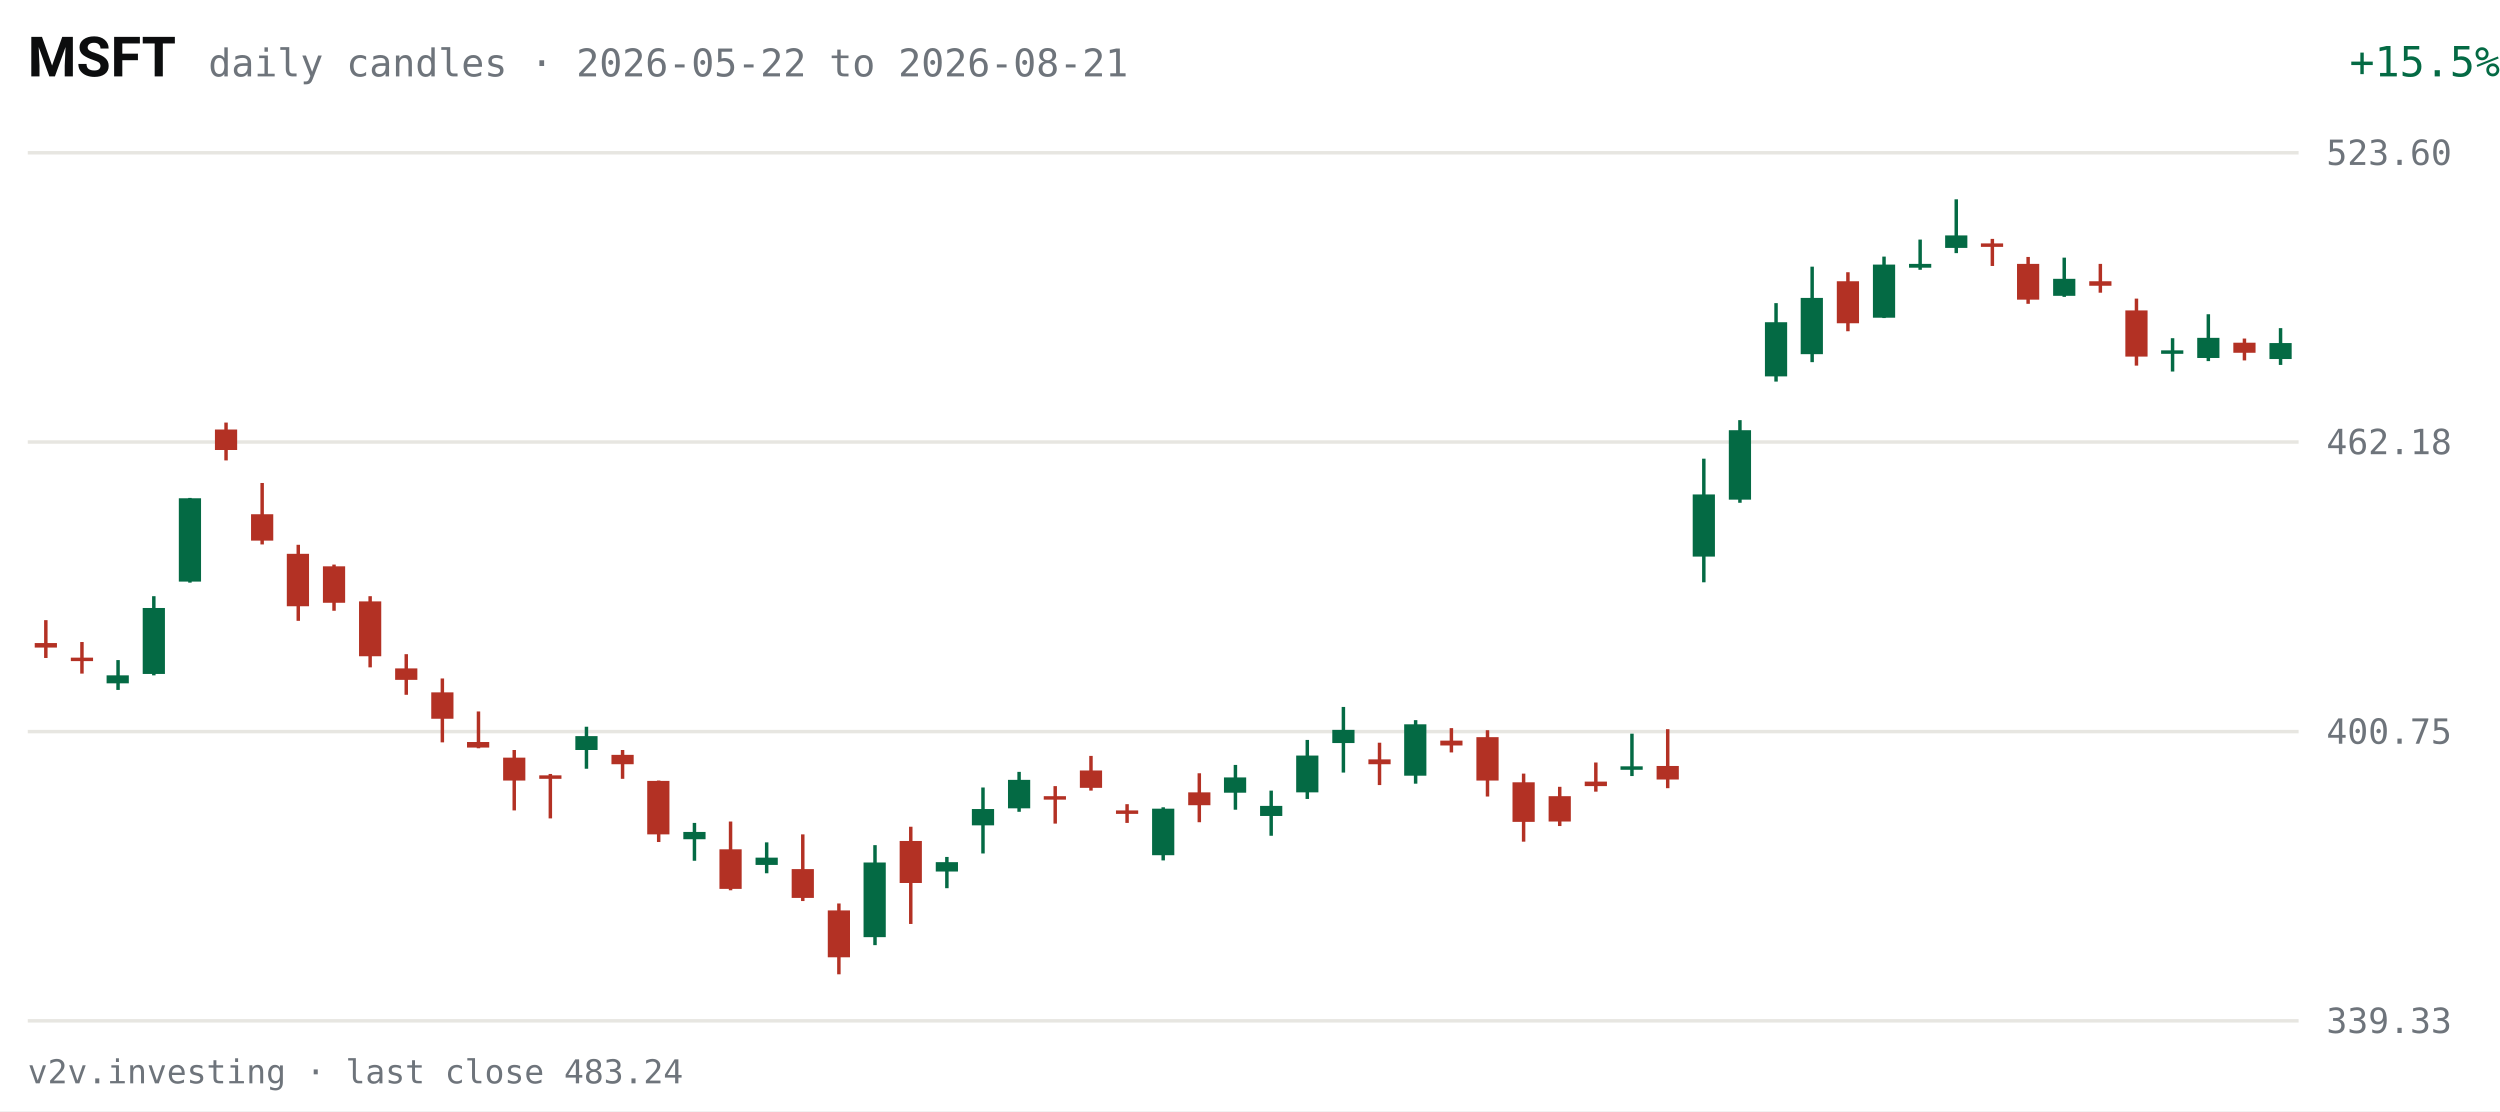
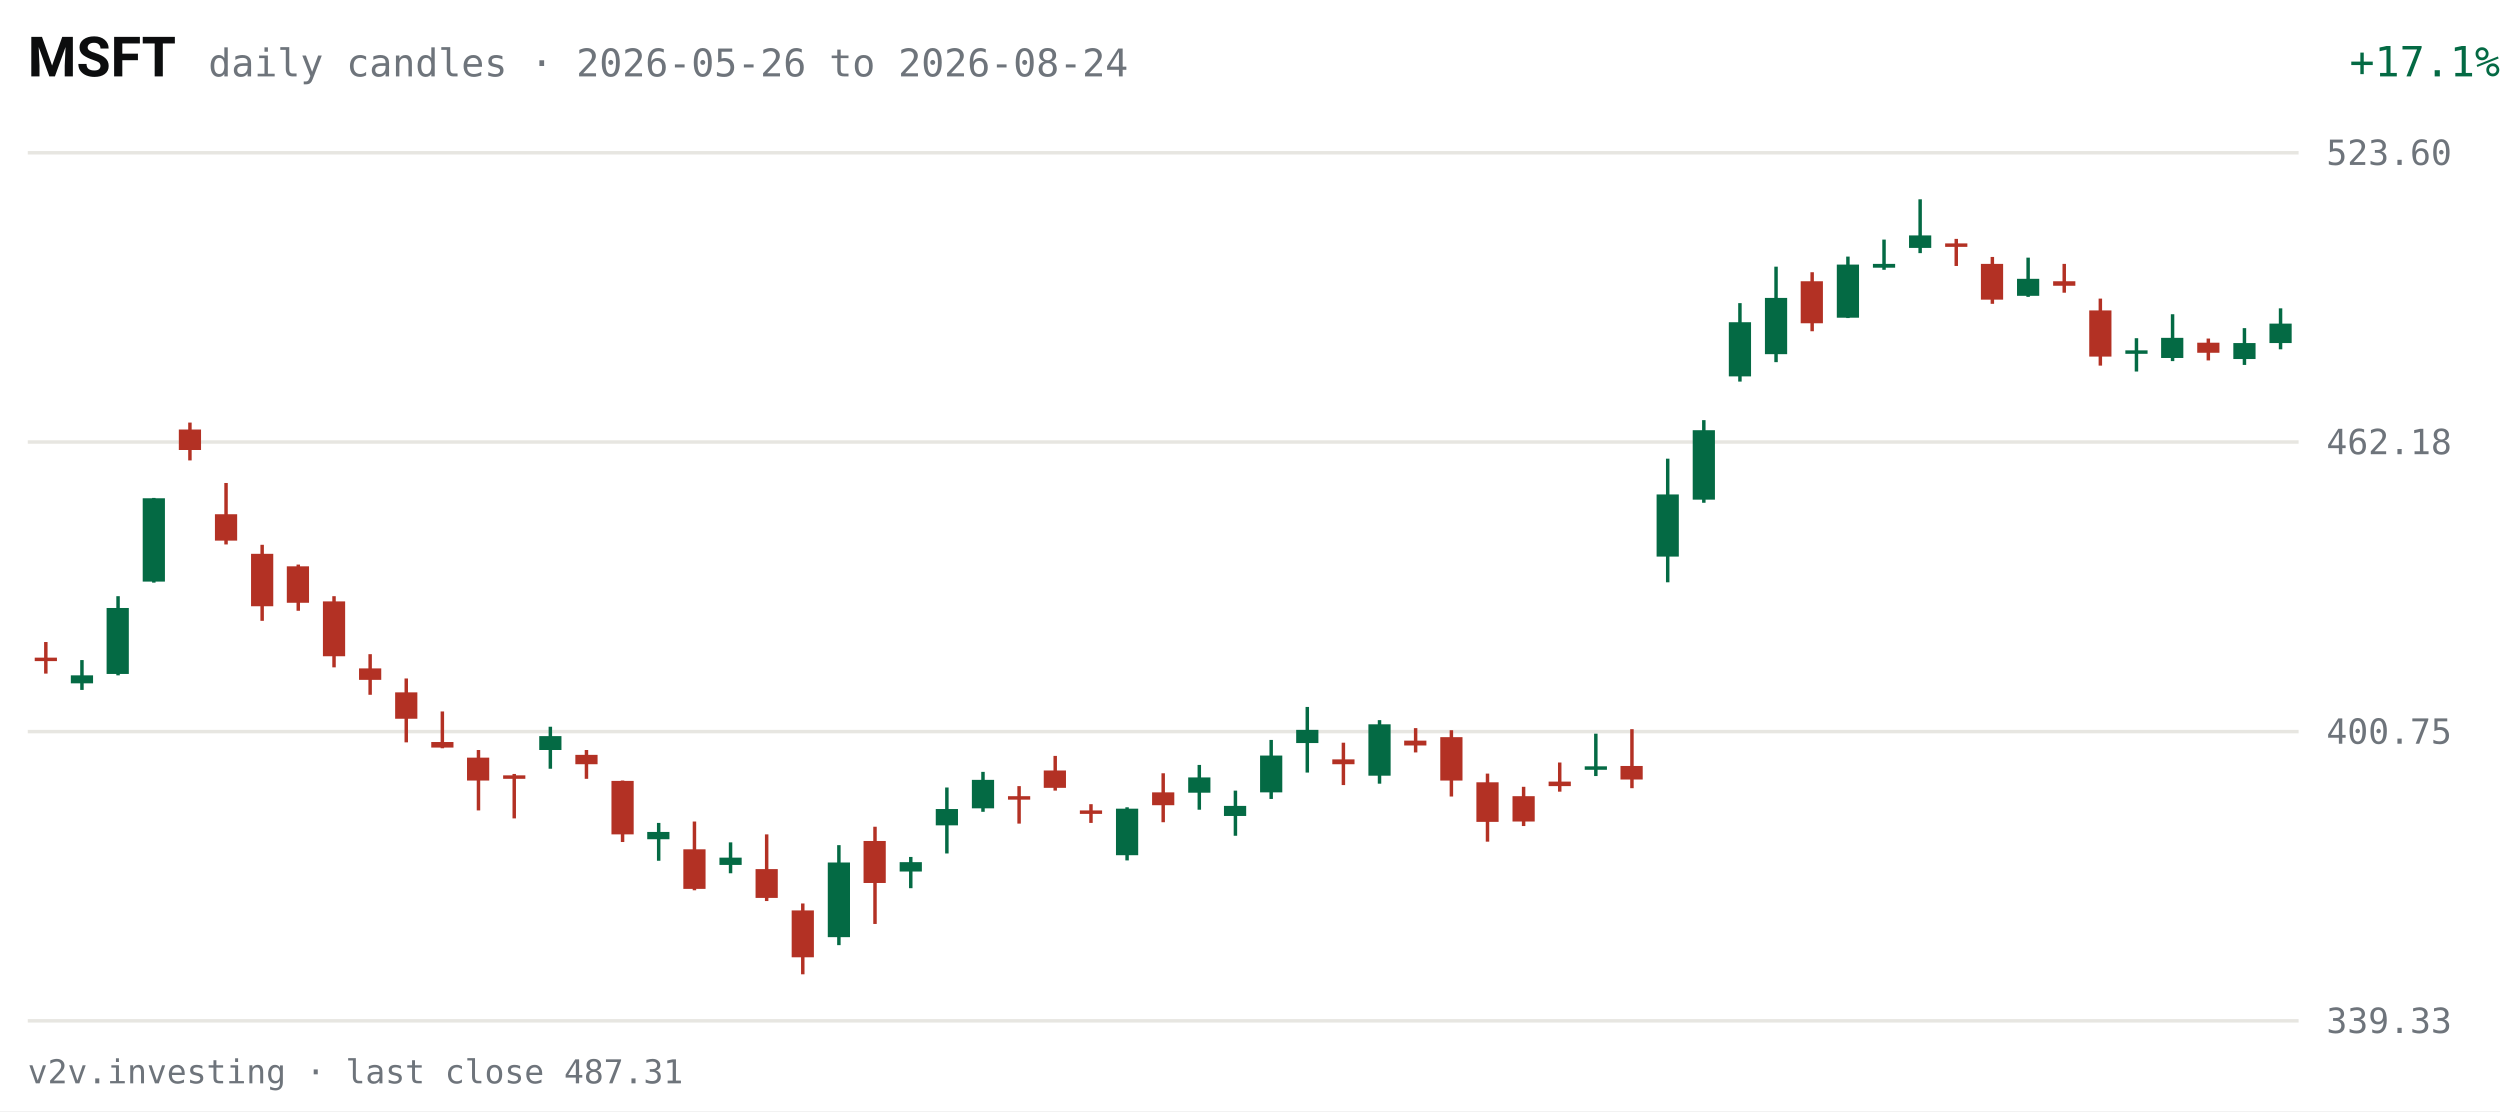
<svg xmlns="http://www.w3.org/2000/svg" viewBox="0 0 720 320" width="720" height="320" role="img" aria-label="MSFT daily candles, last 63 sessions">
  <rect width="720" height="320" fill="#FFFFFF" />
  <text x="8" y="22" fill="#0C0D0E" font-size="16" font-weight="600" font-family="system-ui,-apple-system,Segoe UI,Roboto,sans-serif">MSFT</text>
-   <text x="60" y="22" fill="#6E747B" font-size="11" font-family="ui-monospace,SFMono-Regular,Menlo,Consolas,monospace">daily candles · 2026-05-22 to 2026-08-21</text>
-   <text x="670" y="22" fill="#046A44" font-size="12" text-anchor="end" font-family="ui-monospace,SFMono-Regular,Menlo,Consolas,monospace" transform="translate(50,0)">+15.5%</text>
+   <text x="60" y="22" fill="#6E747B" font-size="11" font-family="ui-monospace,SFMono-Regular,Menlo,Consolas,monospace">daily candles · 2026-05-26 to 2026-08-24</text>
+   <text x="670" y="22" fill="#046A44" font-size="12" text-anchor="end" font-family="ui-monospace,SFMono-Regular,Menlo,Consolas,monospace" transform="translate(50,0)">+17.1%</text>
  <g font-family="ui-monospace,SFMono-Regular,Menlo,Consolas,monospace">
    <line x1="8" y1="294.0" x2="662" y2="294.0" stroke="#E7E6E1" stroke-width="1" />
    <text x="670" y="297.5" fill="#6E747B" font-size="10">339.33</text>
    <line x1="8" y1="210.7" x2="662" y2="210.7" stroke="#E7E6E1" stroke-width="1" />
    <text x="670" y="214.2" fill="#6E747B" font-size="10">400.75</text>
    <line x1="8" y1="127.3" x2="662" y2="127.3" stroke="#E7E6E1" stroke-width="1" />
    <text x="670" y="130.8" fill="#6E747B" font-size="10">462.18</text>
    <line x1="8" y1="44.0" x2="662" y2="44.0" stroke="#E7E6E1" stroke-width="1" />
    <text x="670" y="47.5" fill="#6E747B" font-size="10">523.60</text>
-     <line x1="13.2" y1="178.6" x2="13.2" y2="189.5" stroke="#B33124" stroke-width="1" />
-     <rect x="10.0" y="185.2" width="6.4" height="1.3" fill="#B33124" />
-     <line x1="23.6" y1="184.9" x2="23.6" y2="194.0" stroke="#B33124" stroke-width="1" />
-     <rect x="20.4" y="189.4" width="6.4" height="1.0" fill="#B33124" />
-     <line x1="34.0" y1="190.1" x2="34.0" y2="198.7" stroke="#046A44" stroke-width="1" />
-     <rect x="30.7" y="194.5" width="6.4" height="2.3" fill="#046A44" />
-     <line x1="44.3" y1="171.7" x2="44.3" y2="194.5" stroke="#046A44" stroke-width="1" />
-     <rect x="41.1" y="175.1" width="6.4" height="19.0" fill="#046A44" />
-     <line x1="54.7" y1="143.4" x2="54.7" y2="167.8" stroke="#046A44" stroke-width="1" />
-     <rect x="51.5" y="143.5" width="6.4" height="24.0" fill="#046A44" />
-     <line x1="65.1" y1="121.7" x2="65.1" y2="132.6" stroke="#B33124" stroke-width="1" />
-     <rect x="61.9" y="123.7" width="6.4" height="5.9" fill="#B33124" />
-     <line x1="75.5" y1="139.1" x2="75.5" y2="156.8" stroke="#B33124" stroke-width="1" />
-     <rect x="72.3" y="148.1" width="6.4" height="7.6" fill="#B33124" />
-     <line x1="85.9" y1="156.9" x2="85.9" y2="178.8" stroke="#B33124" stroke-width="1" />
-     <rect x="82.6" y="159.5" width="6.4" height="15.1" fill="#B33124" />
-     <line x1="96.2" y1="162.6" x2="96.2" y2="175.9" stroke="#B33124" stroke-width="1" />
-     <rect x="93.0" y="163.1" width="6.4" height="10.5" fill="#B33124" />
-     <line x1="106.6" y1="171.7" x2="106.6" y2="192.2" stroke="#B33124" stroke-width="1" />
-     <rect x="103.4" y="173.2" width="6.4" height="15.8" fill="#B33124" />
-     <line x1="117.0" y1="188.4" x2="117.0" y2="200.1" stroke="#B33124" stroke-width="1" />
-     <rect x="113.8" y="192.5" width="6.4" height="3.3" fill="#B33124" />
-     <line x1="127.4" y1="195.4" x2="127.4" y2="213.8" stroke="#B33124" stroke-width="1" />
-     <rect x="124.2" y="199.4" width="6.4" height="7.6" fill="#B33124" />
-     <line x1="137.8" y1="204.9" x2="137.8" y2="215.5" stroke="#B33124" stroke-width="1" />
-     <rect x="134.5" y="213.7" width="6.4" height="1.6" fill="#B33124" />
-     <line x1="148.1" y1="216.0" x2="148.1" y2="233.4" stroke="#B33124" stroke-width="1" />
-     <rect x="144.9" y="218.2" width="6.4" height="6.6" fill="#B33124" />
-     <line x1="158.5" y1="222.9" x2="158.5" y2="235.7" stroke="#B33124" stroke-width="1" />
-     <rect x="155.3" y="223.3" width="6.4" height="1.0" fill="#B33124" />
-     <line x1="168.9" y1="209.3" x2="168.9" y2="221.4" stroke="#046A44" stroke-width="1" />
-     <rect x="165.7" y="212.0" width="6.4" height="4.0" fill="#046A44" />
-     <line x1="179.3" y1="216.0" x2="179.3" y2="224.3" stroke="#B33124" stroke-width="1" />
-     <rect x="176.1" y="217.4" width="6.4" height="2.7" fill="#B33124" />
-     <line x1="189.7" y1="224.8" x2="189.7" y2="242.5" stroke="#B33124" stroke-width="1" />
-     <rect x="186.4" y="224.9" width="6.4" height="15.4" fill="#B33124" />
-     <line x1="200.0" y1="237.0" x2="200.0" y2="247.9" stroke="#046A44" stroke-width="1" />
-     <rect x="196.8" y="239.6" width="6.4" height="2.1" fill="#046A44" />
-     <line x1="210.4" y1="236.6" x2="210.4" y2="256.4" stroke="#B33124" stroke-width="1" />
-     <rect x="207.2" y="244.6" width="6.4" height="11.4" fill="#B33124" />
-     <line x1="220.8" y1="242.6" x2="220.8" y2="251.5" stroke="#046A44" stroke-width="1" />
-     <rect x="217.6" y="247.0" width="6.4" height="2.1" fill="#046A44" />
-     <line x1="231.2" y1="240.3" x2="231.2" y2="259.5" stroke="#B33124" stroke-width="1" />
-     <rect x="228.0" y="250.3" width="6.4" height="8.3" fill="#B33124" />
-     <line x1="241.6" y1="260.2" x2="241.6" y2="280.6" stroke="#B33124" stroke-width="1" />
-     <rect x="238.4" y="262.2" width="6.4" height="13.5" fill="#B33124" />
-     <line x1="252.0" y1="243.4" x2="252.0" y2="272.2" stroke="#046A44" stroke-width="1" />
-     <rect x="248.7" y="248.4" width="6.4" height="21.5" fill="#046A44" />
-     <line x1="262.3" y1="238.1" x2="262.3" y2="266.1" stroke="#B33124" stroke-width="1" />
-     <rect x="259.1" y="242.2" width="6.4" height="12.1" fill="#B33124" />
-     <line x1="272.7" y1="246.8" x2="272.7" y2="255.8" stroke="#046A44" stroke-width="1" />
-     <rect x="269.5" y="248.3" width="6.4" height="2.7" fill="#046A44" />
-     <line x1="283.1" y1="226.8" x2="283.1" y2="245.8" stroke="#046A44" stroke-width="1" />
-     <rect x="279.9" y="233.0" width="6.4" height="4.7" fill="#046A44" />
-     <line x1="293.5" y1="222.3" x2="293.5" y2="233.8" stroke="#046A44" stroke-width="1" />
-     <rect x="290.3" y="224.6" width="6.4" height="8.2" fill="#046A44" />
-     <line x1="303.9" y1="226.4" x2="303.9" y2="237.2" stroke="#B33124" stroke-width="1" />
-     <rect x="300.6" y="229.3" width="6.4" height="1.0" fill="#B33124" />
-     <line x1="314.2" y1="217.7" x2="314.2" y2="227.7" stroke="#B33124" stroke-width="1" />
-     <rect x="311.0" y="221.9" width="6.4" height="5.0" fill="#B33124" />
-     <line x1="324.6" y1="231.6" x2="324.6" y2="237.0" stroke="#B33124" stroke-width="1" />
-     <rect x="321.4" y="233.4" width="6.4" height="1.0" fill="#B33124" />
-     <line x1="335.0" y1="232.5" x2="335.0" y2="247.8" stroke="#046A44" stroke-width="1" />
-     <rect x="331.8" y="232.9" width="6.4" height="13.4" fill="#046A44" />
-     <line x1="345.4" y1="222.7" x2="345.4" y2="236.8" stroke="#B33124" stroke-width="1" />
-     <rect x="342.2" y="228.2" width="6.4" height="3.7" fill="#B33124" />
-     <line x1="355.8" y1="220.3" x2="355.8" y2="233.2" stroke="#046A44" stroke-width="1" />
-     <rect x="352.5" y="223.9" width="6.4" height="4.4" fill="#046A44" />
-     <line x1="366.1" y1="227.7" x2="366.1" y2="240.7" stroke="#046A44" stroke-width="1" />
-     <rect x="362.9" y="232.1" width="6.4" height="2.9" fill="#046A44" />
-     <line x1="376.5" y1="213.1" x2="376.5" y2="230.1" stroke="#046A44" stroke-width="1" />
-     <rect x="373.3" y="217.6" width="6.4" height="10.6" fill="#046A44" />
-     <line x1="386.9" y1="203.6" x2="386.9" y2="222.5" stroke="#046A44" stroke-width="1" />
-     <rect x="383.7" y="210.2" width="6.4" height="3.8" fill="#046A44" />
-     <line x1="397.3" y1="213.9" x2="397.3" y2="226.1" stroke="#B33124" stroke-width="1" />
-     <rect x="394.1" y="218.7" width="6.4" height="1.4" fill="#B33124" />
-     <line x1="407.7" y1="207.4" x2="407.7" y2="225.7" stroke="#046A44" stroke-width="1" />
-     <rect x="404.4" y="208.6" width="6.4" height="14.8" fill="#046A44" />
-     <line x1="418.0" y1="209.7" x2="418.0" y2="216.7" stroke="#B33124" stroke-width="1" />
-     <rect x="414.8" y="213.3" width="6.4" height="1.4" fill="#B33124" />
-     <line x1="428.4" y1="210.3" x2="428.4" y2="229.4" stroke="#B33124" stroke-width="1" />
-     <rect x="425.2" y="212.3" width="6.4" height="12.5" fill="#B33124" />
-     <line x1="438.8" y1="222.8" x2="438.8" y2="242.4" stroke="#B33124" stroke-width="1" />
-     <rect x="435.6" y="225.3" width="6.4" height="11.4" fill="#B33124" />
-     <line x1="449.2" y1="226.6" x2="449.2" y2="237.9" stroke="#B33124" stroke-width="1" />
-     <rect x="446.0" y="229.3" width="6.4" height="7.3" fill="#B33124" />
-     <line x1="459.6" y1="219.6" x2="459.6" y2="228.0" stroke="#B33124" stroke-width="1" />
-     <rect x="456.4" y="225.1" width="6.4" height="1.3" fill="#B33124" />
-     <line x1="470.0" y1="211.3" x2="470.0" y2="223.5" stroke="#046A44" stroke-width="1" />
-     <rect x="466.7" y="220.7" width="6.4" height="1.0" fill="#046A44" />
-     <line x1="480.3" y1="210.0" x2="480.3" y2="227.0" stroke="#B33124" stroke-width="1" />
-     <rect x="477.1" y="220.6" width="6.4" height="3.9" fill="#B33124" />
-     <line x1="490.7" y1="132.1" x2="490.7" y2="167.7" stroke="#046A44" stroke-width="1" />
-     <rect x="487.5" y="142.4" width="6.4" height="17.9" fill="#046A44" />
-     <line x1="501.1" y1="121.0" x2="501.1" y2="144.8" stroke="#046A44" stroke-width="1" />
-     <rect x="497.9" y="123.9" width="6.4" height="20.0" fill="#046A44" />
-     <line x1="511.5" y1="87.3" x2="511.5" y2="109.9" stroke="#046A44" stroke-width="1" />
-     <rect x="508.3" y="92.8" width="6.4" height="15.6" fill="#046A44" />
-     <line x1="521.9" y1="76.8" x2="521.9" y2="104.3" stroke="#046A44" stroke-width="1" />
-     <rect x="518.6" y="85.8" width="6.4" height="16.2" fill="#046A44" />
-     <line x1="532.2" y1="78.4" x2="532.2" y2="95.4" stroke="#B33124" stroke-width="1" />
-     <rect x="529.0" y="81.0" width="6.4" height="12.1" fill="#B33124" />
-     <line x1="542.6" y1="73.9" x2="542.6" y2="91.6" stroke="#046A44" stroke-width="1" />
-     <rect x="539.4" y="76.2" width="6.4" height="15.3" fill="#046A44" />
-     <line x1="553.0" y1="69.0" x2="553.0" y2="77.7" stroke="#046A44" stroke-width="1" />
-     <rect x="549.8" y="76.0" width="6.4" height="1.1" fill="#046A44" />
-     <line x1="563.4" y1="57.4" x2="563.4" y2="72.9" stroke="#046A44" stroke-width="1" />
-     <rect x="560.2" y="67.8" width="6.4" height="3.6" fill="#046A44" />
-     <line x1="573.8" y1="68.8" x2="573.8" y2="76.6" stroke="#B33124" stroke-width="1" />
-     <rect x="570.5" y="70.1" width="6.4" height="1.0" fill="#B33124" />
-     <line x1="584.1" y1="74.0" x2="584.1" y2="87.5" stroke="#B33124" stroke-width="1" />
-     <rect x="580.9" y="76.0" width="6.4" height="10.3" fill="#B33124" />
-     <line x1="594.5" y1="74.2" x2="594.5" y2="85.5" stroke="#046A44" stroke-width="1" />
-     <rect x="591.3" y="80.3" width="6.4" height="4.9" fill="#046A44" />
-     <line x1="604.9" y1="76.0" x2="604.9" y2="84.3" stroke="#B33124" stroke-width="1" />
-     <rect x="601.7" y="81.0" width="6.4" height="1.3" fill="#B33124" />
-     <line x1="615.3" y1="86.0" x2="615.3" y2="105.3" stroke="#B33124" stroke-width="1" />
-     <rect x="612.1" y="89.4" width="6.4" height="13.3" fill="#B33124" />
-     <line x1="625.7" y1="97.4" x2="625.7" y2="107.0" stroke="#046A44" stroke-width="1" />
-     <rect x="622.4" y="100.9" width="6.4" height="1.0" fill="#046A44" />
-     <line x1="636.0" y1="90.5" x2="636.0" y2="104.0" stroke="#046A44" stroke-width="1" />
-     <rect x="632.8" y="97.3" width="6.4" height="5.8" fill="#046A44" />
-     <line x1="646.4" y1="97.5" x2="646.4" y2="103.8" stroke="#B33124" stroke-width="1" />
-     <rect x="643.2" y="98.7" width="6.4" height="2.9" fill="#B33124" />
-     <line x1="656.8" y1="94.5" x2="656.8" y2="105.1" stroke="#046A44" stroke-width="1" />
-     <rect x="653.6" y="98.8" width="6.4" height="4.6" fill="#046A44" />
+     <line x1="13.2" y1="184.9" x2="13.2" y2="194.0" stroke="#B33124" stroke-width="1" />
+     <rect x="10.0" y="189.4" width="6.4" height="1.0" fill="#B33124" />
+     <line x1="23.6" y1="190.1" x2="23.6" y2="198.7" stroke="#046A44" stroke-width="1" />
+     <rect x="20.4" y="194.5" width="6.4" height="2.3" fill="#046A44" />
+     <line x1="34.0" y1="171.7" x2="34.0" y2="194.5" stroke="#046A44" stroke-width="1" />
+     <rect x="30.7" y="175.1" width="6.4" height="19.0" fill="#046A44" />
+     <line x1="44.3" y1="143.4" x2="44.3" y2="167.8" stroke="#046A44" stroke-width="1" />
+     <rect x="41.1" y="143.5" width="6.4" height="24.0" fill="#046A44" />
+     <line x1="54.7" y1="121.7" x2="54.7" y2="132.6" stroke="#B33124" stroke-width="1" />
+     <rect x="51.5" y="123.7" width="6.4" height="5.9" fill="#B33124" />
+     <line x1="65.1" y1="139.1" x2="65.1" y2="156.8" stroke="#B33124" stroke-width="1" />
+     <rect x="61.9" y="148.1" width="6.4" height="7.6" fill="#B33124" />
+     <line x1="75.5" y1="156.9" x2="75.5" y2="178.8" stroke="#B33124" stroke-width="1" />
+     <rect x="72.3" y="159.5" width="6.4" height="15.1" fill="#B33124" />
+     <line x1="85.9" y1="162.6" x2="85.9" y2="175.9" stroke="#B33124" stroke-width="1" />
+     <rect x="82.6" y="163.1" width="6.4" height="10.5" fill="#B33124" />
+     <line x1="96.2" y1="171.7" x2="96.2" y2="192.2" stroke="#B33124" stroke-width="1" />
+     <rect x="93.0" y="173.2" width="6.4" height="15.8" fill="#B33124" />
+     <line x1="106.6" y1="188.4" x2="106.6" y2="200.1" stroke="#B33124" stroke-width="1" />
+     <rect x="103.4" y="192.5" width="6.4" height="3.3" fill="#B33124" />
+     <line x1="117.0" y1="195.4" x2="117.0" y2="213.8" stroke="#B33124" stroke-width="1" />
+     <rect x="113.8" y="199.4" width="6.4" height="7.6" fill="#B33124" />
+     <line x1="127.4" y1="204.9" x2="127.4" y2="215.5" stroke="#B33124" stroke-width="1" />
+     <rect x="124.2" y="213.7" width="6.4" height="1.6" fill="#B33124" />
+     <line x1="137.8" y1="216.0" x2="137.8" y2="233.4" stroke="#B33124" stroke-width="1" />
+     <rect x="134.5" y="218.2" width="6.4" height="6.6" fill="#B33124" />
+     <line x1="148.1" y1="222.9" x2="148.1" y2="235.7" stroke="#B33124" stroke-width="1" />
+     <rect x="144.9" y="223.3" width="6.4" height="1.0" fill="#B33124" />
+     <line x1="158.5" y1="209.3" x2="158.5" y2="221.4" stroke="#046A44" stroke-width="1" />
+     <rect x="155.3" y="212.0" width="6.4" height="4.0" fill="#046A44" />
+     <line x1="168.9" y1="216.0" x2="168.9" y2="224.3" stroke="#B33124" stroke-width="1" />
+     <rect x="165.7" y="217.4" width="6.4" height="2.7" fill="#B33124" />
+     <line x1="179.3" y1="224.8" x2="179.3" y2="242.5" stroke="#B33124" stroke-width="1" />
+     <rect x="176.1" y="224.9" width="6.4" height="15.4" fill="#B33124" />
+     <line x1="189.7" y1="237.0" x2="189.7" y2="247.9" stroke="#046A44" stroke-width="1" />
+     <rect x="186.4" y="239.6" width="6.4" height="2.1" fill="#046A44" />
+     <line x1="200.0" y1="236.6" x2="200.0" y2="256.4" stroke="#B33124" stroke-width="1" />
+     <rect x="196.8" y="244.6" width="6.4" height="11.4" fill="#B33124" />
+     <line x1="210.4" y1="242.6" x2="210.4" y2="251.5" stroke="#046A44" stroke-width="1" />
+     <rect x="207.2" y="247.0" width="6.4" height="2.1" fill="#046A44" />
+     <line x1="220.8" y1="240.3" x2="220.8" y2="259.5" stroke="#B33124" stroke-width="1" />
+     <rect x="217.6" y="250.3" width="6.4" height="8.3" fill="#B33124" />
+     <line x1="231.2" y1="260.2" x2="231.2" y2="280.6" stroke="#B33124" stroke-width="1" />
+     <rect x="228.0" y="262.2" width="6.4" height="13.5" fill="#B33124" />
+     <line x1="241.6" y1="243.4" x2="241.6" y2="272.2" stroke="#046A44" stroke-width="1" />
+     <rect x="238.4" y="248.4" width="6.4" height="21.5" fill="#046A44" />
+     <line x1="252.0" y1="238.1" x2="252.0" y2="266.1" stroke="#B33124" stroke-width="1" />
+     <rect x="248.7" y="242.2" width="6.4" height="12.1" fill="#B33124" />
+     <line x1="262.3" y1="246.8" x2="262.3" y2="255.8" stroke="#046A44" stroke-width="1" />
+     <rect x="259.1" y="248.3" width="6.4" height="2.7" fill="#046A44" />
+     <line x1="272.7" y1="226.8" x2="272.7" y2="245.8" stroke="#046A44" stroke-width="1" />
+     <rect x="269.5" y="233.0" width="6.4" height="4.7" fill="#046A44" />
+     <line x1="283.1" y1="222.3" x2="283.1" y2="233.8" stroke="#046A44" stroke-width="1" />
+     <rect x="279.9" y="224.6" width="6.4" height="8.2" fill="#046A44" />
+     <line x1="293.5" y1="226.4" x2="293.5" y2="237.2" stroke="#B33124" stroke-width="1" />
+     <rect x="290.3" y="229.3" width="6.4" height="1.0" fill="#B33124" />
+     <line x1="303.9" y1="217.7" x2="303.9" y2="227.7" stroke="#B33124" stroke-width="1" />
+     <rect x="300.6" y="221.9" width="6.4" height="5.0" fill="#B33124" />
+     <line x1="314.2" y1="231.6" x2="314.2" y2="237.0" stroke="#B33124" stroke-width="1" />
+     <rect x="311.0" y="233.4" width="6.4" height="1.0" fill="#B33124" />
+     <line x1="324.6" y1="232.5" x2="324.6" y2="247.8" stroke="#046A44" stroke-width="1" />
+     <rect x="321.4" y="232.9" width="6.4" height="13.4" fill="#046A44" />
+     <line x1="335.0" y1="222.7" x2="335.0" y2="236.8" stroke="#B33124" stroke-width="1" />
+     <rect x="331.8" y="228.2" width="6.4" height="3.7" fill="#B33124" />
+     <line x1="345.4" y1="220.3" x2="345.4" y2="233.2" stroke="#046A44" stroke-width="1" />
+     <rect x="342.2" y="223.9" width="6.4" height="4.4" fill="#046A44" />
+     <line x1="355.8" y1="227.7" x2="355.8" y2="240.7" stroke="#046A44" stroke-width="1" />
+     <rect x="352.5" y="232.1" width="6.4" height="2.9" fill="#046A44" />
+     <line x1="366.1" y1="213.1" x2="366.1" y2="230.1" stroke="#046A44" stroke-width="1" />
+     <rect x="362.9" y="217.6" width="6.4" height="10.6" fill="#046A44" />
+     <line x1="376.5" y1="203.6" x2="376.5" y2="222.5" stroke="#046A44" stroke-width="1" />
+     <rect x="373.3" y="210.2" width="6.4" height="3.8" fill="#046A44" />
+     <line x1="386.9" y1="213.9" x2="386.9" y2="226.1" stroke="#B33124" stroke-width="1" />
+     <rect x="383.7" y="218.7" width="6.4" height="1.4" fill="#B33124" />
+     <line x1="397.3" y1="207.4" x2="397.3" y2="225.7" stroke="#046A44" stroke-width="1" />
+     <rect x="394.1" y="208.6" width="6.4" height="14.8" fill="#046A44" />
+     <line x1="407.7" y1="209.7" x2="407.7" y2="216.7" stroke="#B33124" stroke-width="1" />
+     <rect x="404.4" y="213.3" width="6.4" height="1.4" fill="#B33124" />
+     <line x1="418.0" y1="210.3" x2="418.0" y2="229.4" stroke="#B33124" stroke-width="1" />
+     <rect x="414.8" y="212.3" width="6.4" height="12.5" fill="#B33124" />
+     <line x1="428.4" y1="222.8" x2="428.4" y2="242.4" stroke="#B33124" stroke-width="1" />
+     <rect x="425.2" y="225.3" width="6.4" height="11.4" fill="#B33124" />
+     <line x1="438.8" y1="226.6" x2="438.8" y2="237.9" stroke="#B33124" stroke-width="1" />
+     <rect x="435.6" y="229.3" width="6.4" height="7.3" fill="#B33124" />
+     <line x1="449.2" y1="219.6" x2="449.2" y2="228.0" stroke="#B33124" stroke-width="1" />
+     <rect x="446.0" y="225.1" width="6.4" height="1.3" fill="#B33124" />
+     <line x1="459.6" y1="211.3" x2="459.6" y2="223.5" stroke="#046A44" stroke-width="1" />
+     <rect x="456.4" y="220.7" width="6.4" height="1.0" fill="#046A44" />
+     <line x1="470.0" y1="210.0" x2="470.0" y2="227.0" stroke="#B33124" stroke-width="1" />
+     <rect x="466.7" y="220.6" width="6.4" height="3.9" fill="#B33124" />
+     <line x1="480.3" y1="132.1" x2="480.3" y2="167.7" stroke="#046A44" stroke-width="1" />
+     <rect x="477.1" y="142.4" width="6.4" height="17.9" fill="#046A44" />
+     <line x1="490.7" y1="121.0" x2="490.7" y2="144.8" stroke="#046A44" stroke-width="1" />
+     <rect x="487.5" y="123.9" width="6.4" height="20.0" fill="#046A44" />
+     <line x1="501.1" y1="87.3" x2="501.1" y2="109.9" stroke="#046A44" stroke-width="1" />
+     <rect x="497.9" y="92.8" width="6.4" height="15.6" fill="#046A44" />
+     <line x1="511.5" y1="76.8" x2="511.5" y2="104.3" stroke="#046A44" stroke-width="1" />
+     <rect x="508.3" y="85.8" width="6.4" height="16.2" fill="#046A44" />
+     <line x1="521.9" y1="78.4" x2="521.9" y2="95.4" stroke="#B33124" stroke-width="1" />
+     <rect x="518.6" y="81.0" width="6.4" height="12.1" fill="#B33124" />
+     <line x1="532.2" y1="73.9" x2="532.2" y2="91.6" stroke="#046A44" stroke-width="1" />
+     <rect x="529.0" y="76.2" width="6.4" height="15.3" fill="#046A44" />
+     <line x1="542.6" y1="69.0" x2="542.6" y2="77.7" stroke="#046A44" stroke-width="1" />
+     <rect x="539.4" y="76.0" width="6.4" height="1.1" fill="#046A44" />
+     <line x1="553.0" y1="57.4" x2="553.0" y2="72.9" stroke="#046A44" stroke-width="1" />
+     <rect x="549.8" y="67.8" width="6.4" height="3.6" fill="#046A44" />
+     <line x1="563.4" y1="68.8" x2="563.4" y2="76.6" stroke="#B33124" stroke-width="1" />
+     <rect x="560.2" y="70.1" width="6.4" height="1.0" fill="#B33124" />
+     <line x1="573.8" y1="74.0" x2="573.8" y2="87.5" stroke="#B33124" stroke-width="1" />
+     <rect x="570.5" y="76.0" width="6.4" height="10.3" fill="#B33124" />
+     <line x1="584.1" y1="74.2" x2="584.1" y2="85.5" stroke="#046A44" stroke-width="1" />
+     <rect x="580.9" y="80.3" width="6.4" height="4.9" fill="#046A44" />
+     <line x1="594.5" y1="76.0" x2="594.5" y2="84.3" stroke="#B33124" stroke-width="1" />
+     <rect x="591.3" y="81.0" width="6.4" height="1.3" fill="#B33124" />
+     <line x1="604.9" y1="86.0" x2="604.9" y2="105.3" stroke="#B33124" stroke-width="1" />
+     <rect x="601.7" y="89.4" width="6.4" height="13.3" fill="#B33124" />
+     <line x1="615.3" y1="97.4" x2="615.3" y2="107.0" stroke="#046A44" stroke-width="1" />
+     <rect x="612.1" y="100.9" width="6.4" height="1.0" fill="#046A44" />
+     <line x1="625.7" y1="90.5" x2="625.7" y2="104.0" stroke="#046A44" stroke-width="1" />
+     <rect x="622.4" y="97.3" width="6.4" height="5.8" fill="#046A44" />
+     <line x1="636.0" y1="97.5" x2="636.0" y2="103.8" stroke="#B33124" stroke-width="1" />
+     <rect x="632.8" y="98.7" width="6.4" height="2.9" fill="#B33124" />
+     <line x1="646.4" y1="94.5" x2="646.4" y2="105.1" stroke="#046A44" stroke-width="1" />
+     <rect x="643.2" y="98.8" width="6.4" height="4.6" fill="#046A44" />
+     <line x1="656.8" y1="88.8" x2="656.8" y2="100.6" stroke="#046A44" stroke-width="1" />
+     <rect x="653.6" y="93.2" width="6.4" height="5.6" fill="#046A44" />
  </g>
-   <text x="8" y="312" fill="#6E747B" font-size="9.5" font-family="ui-monospace,SFMono-Regular,Menlo,Consolas,monospace">v2v.investing · last close 483.24</text>
+   <text x="8" y="312" fill="#6E747B" font-size="9.5" font-family="ui-monospace,SFMono-Regular,Menlo,Consolas,monospace">v2v.investing · last close 487.31</text>
</svg>
